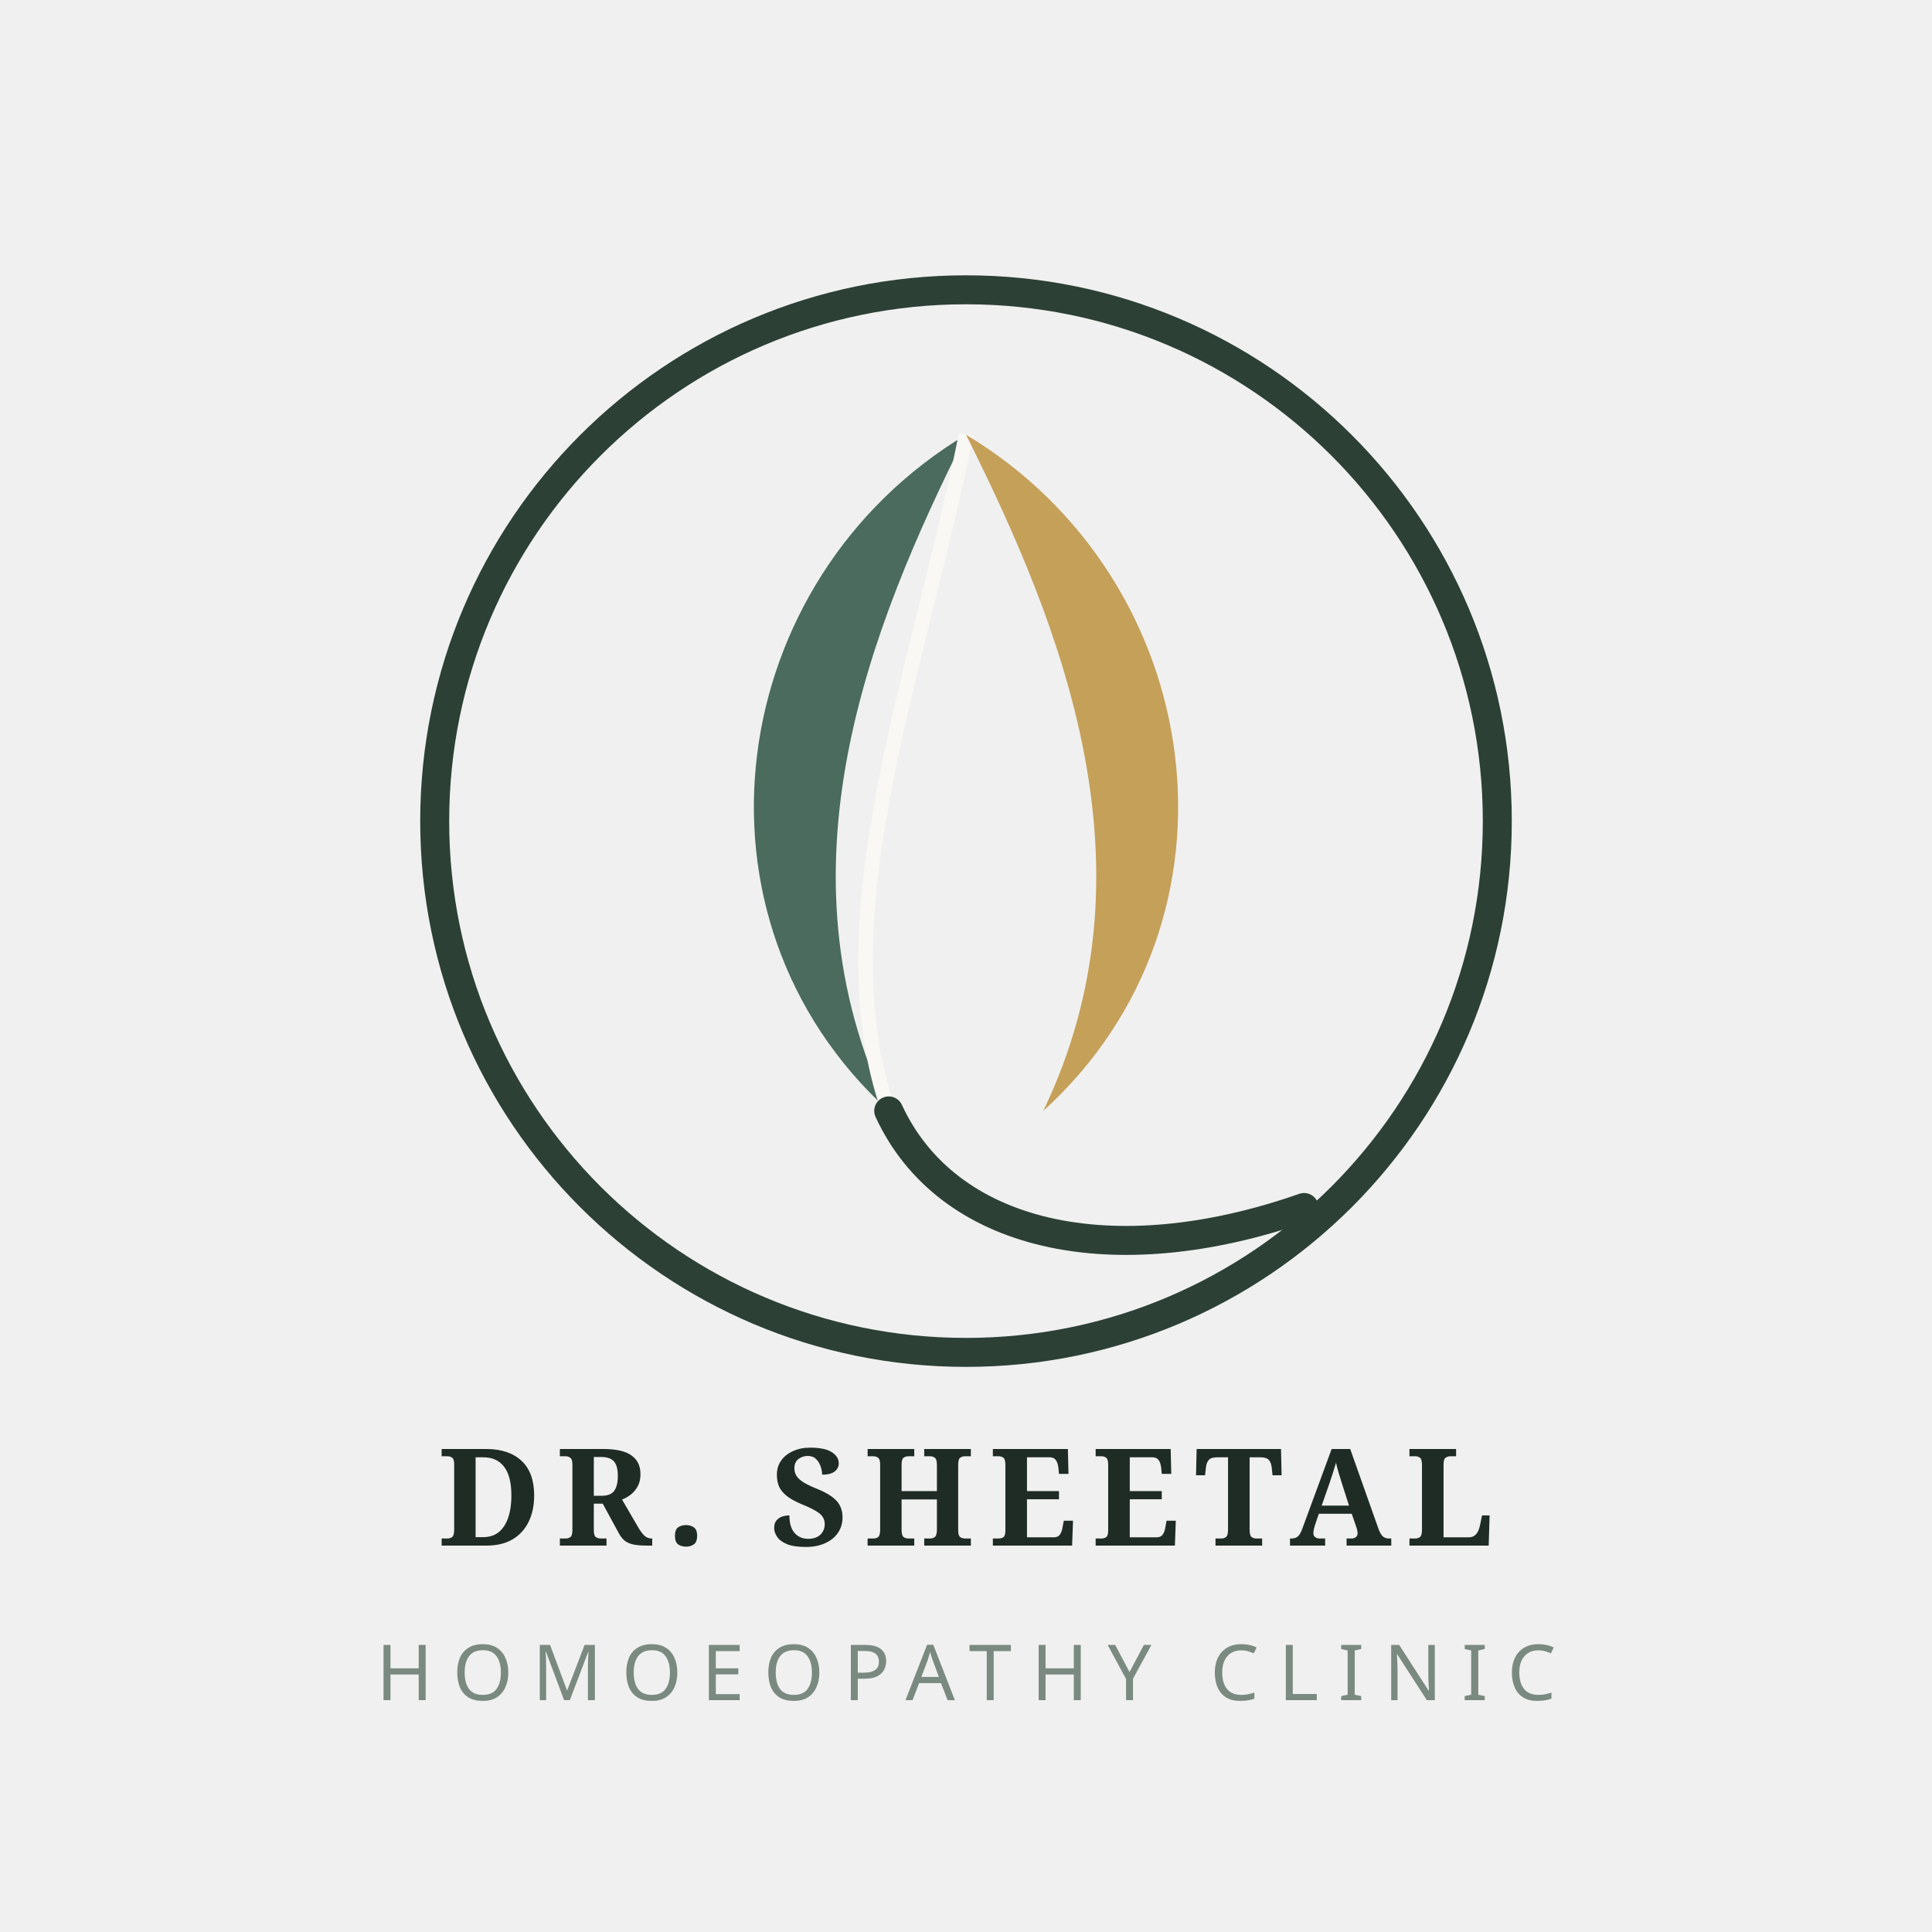
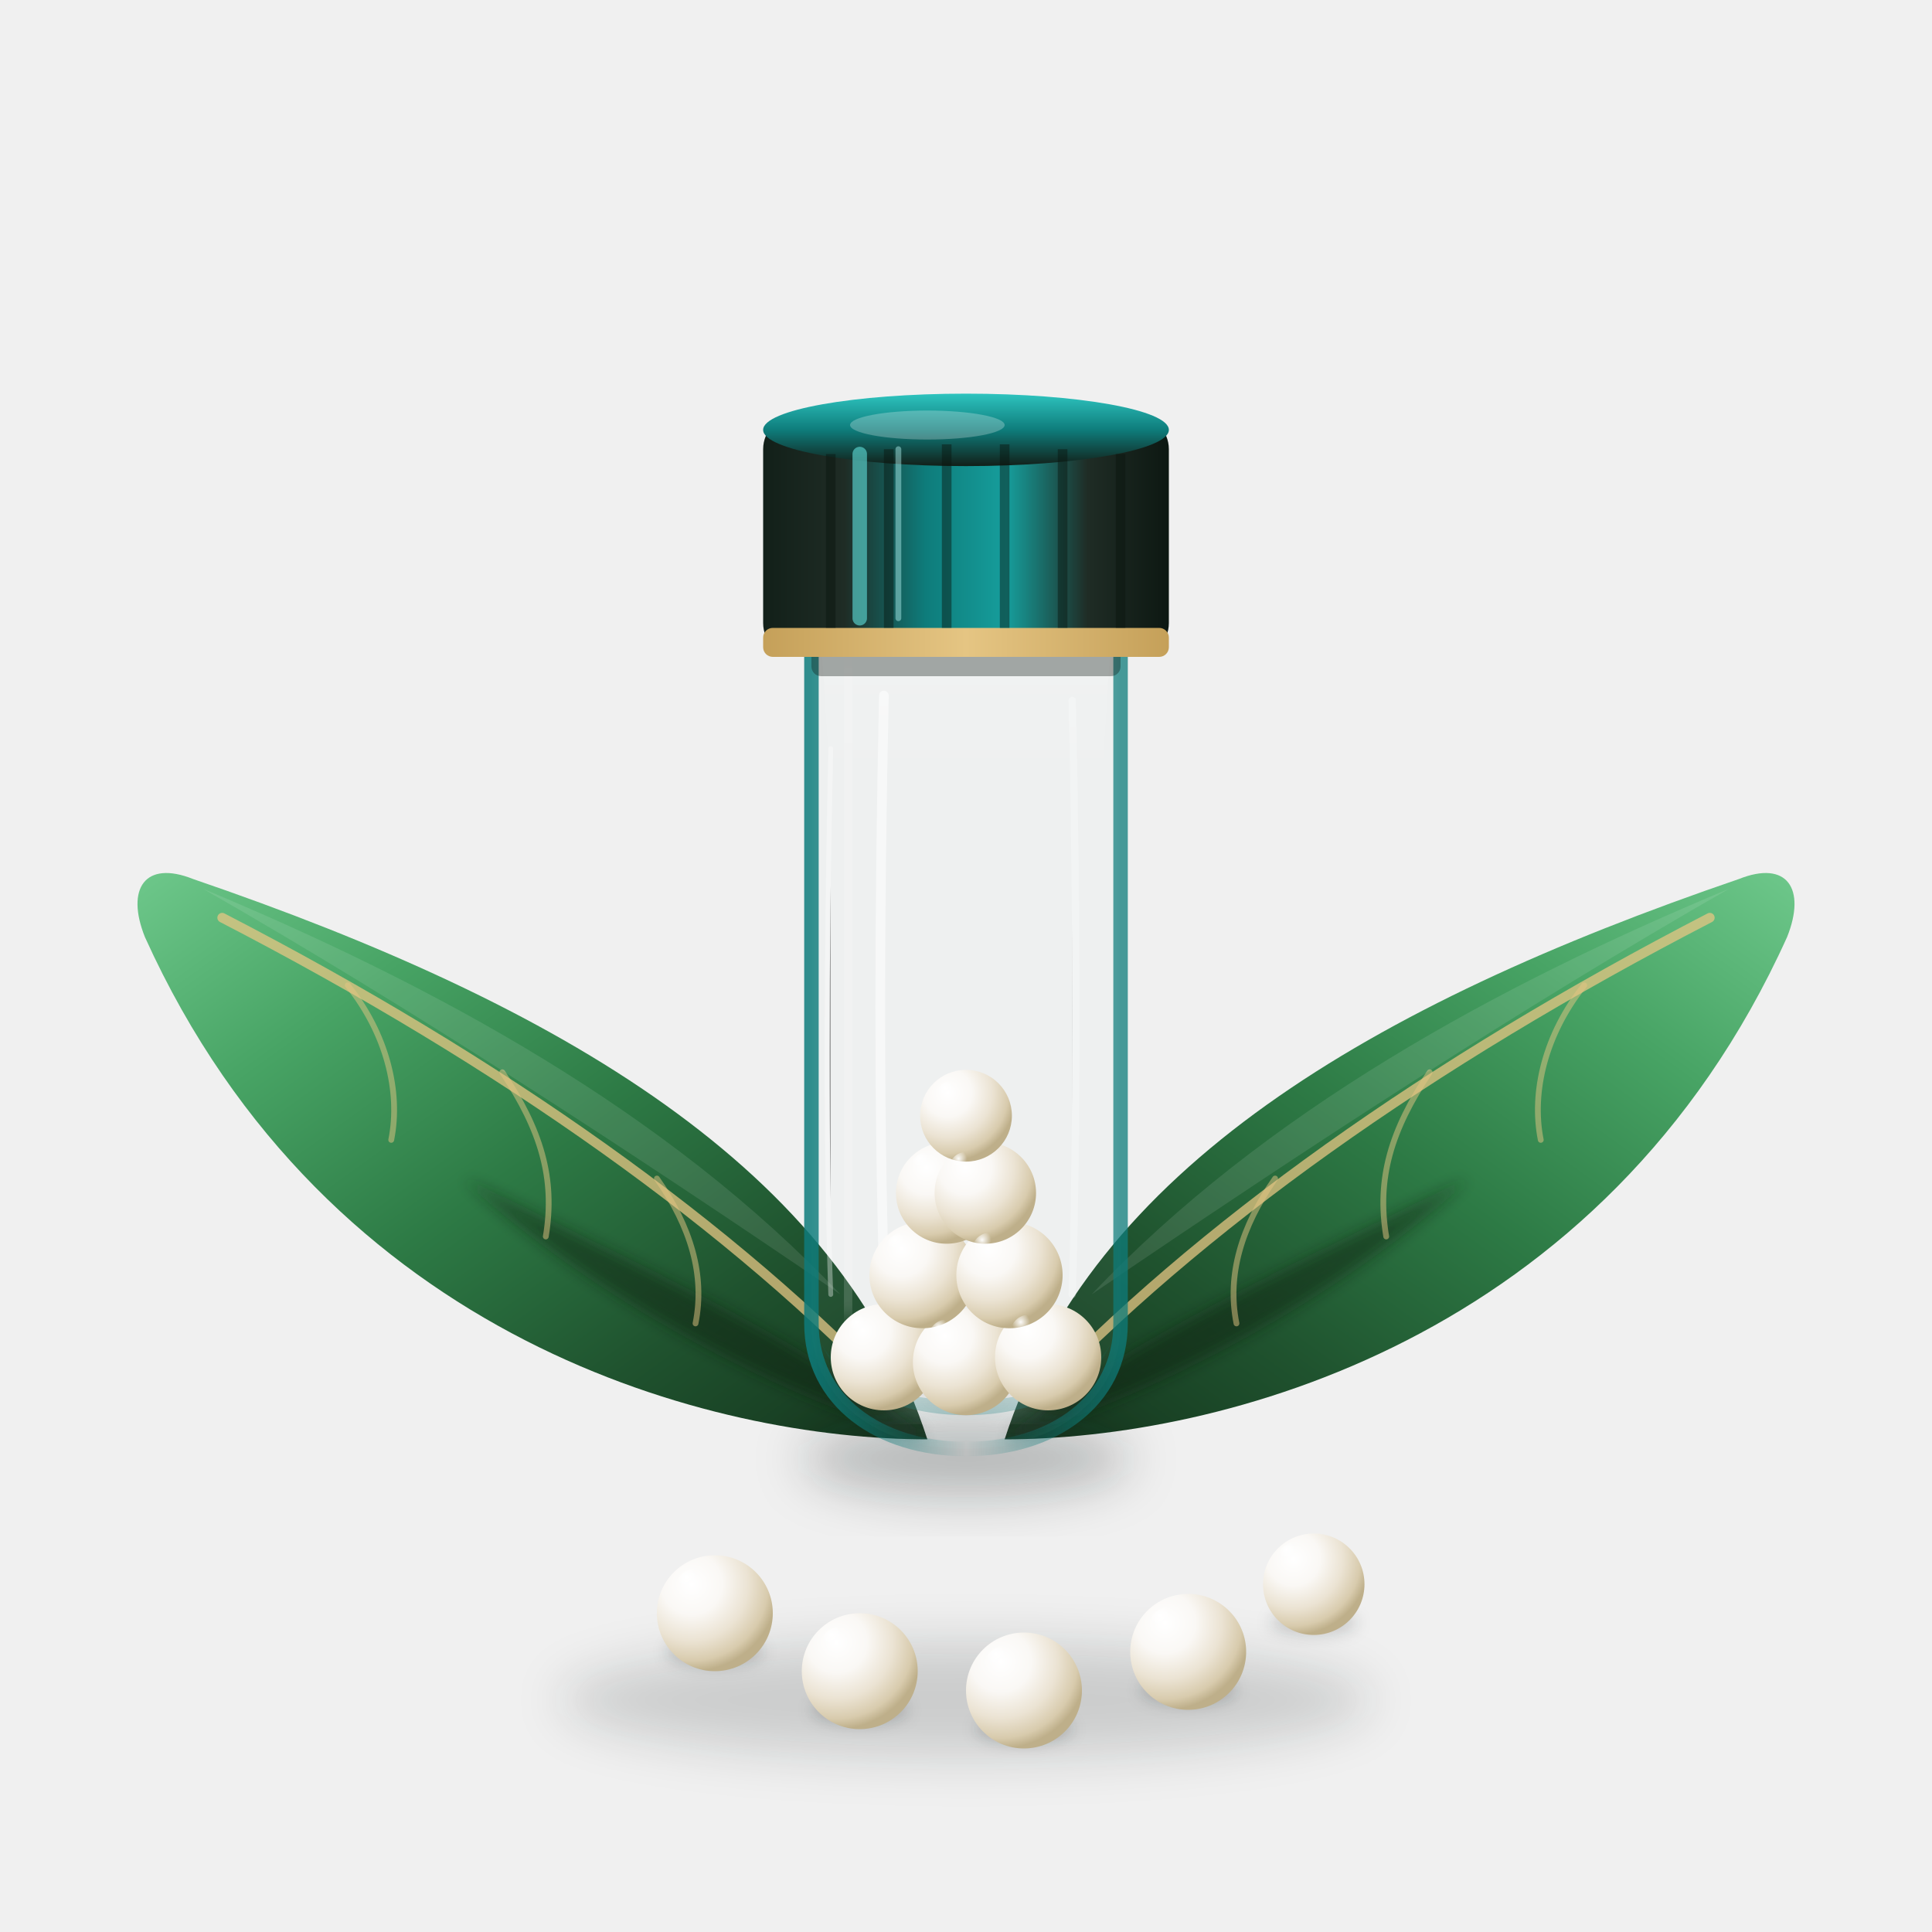
- <svg xmlns="http://www.w3.org/2000/svg" viewBox="0 0 200 200" width="100%" height="100%">
-   <circle cx="100" cy="85" r="55" fill="none" stroke="#2C4036" stroke-width="3" />
-   <path d="M 100 45 C 75 60 70 95 92 115 C 80 90 90 65 100 45 Z" fill="#4A6B5D" />
-   <path d="M 100 45 C 95 70 85 95 92 115" fill="none" stroke="#FAF8F5" stroke-width="1.5" />
-   <path d="M 100 45 C 125 60 130 95 108 115 C 120 90 110 65 100 45 Z" fill="#C5A059" />
-   <path d="M 92 115 C 98 128 115 132 135 125" fill="none" stroke="#2C4036" stroke-width="3" stroke-linecap="round" />
-   <text x="100" y="160" font-family="serif, Georgia" font-size="14" font-weight="600" fill="#1F2C25" text-anchor="middle" letter-spacing="1.5">DR. SHEETAL</text>
-   <text x="100" y="176" font-family="sans-serif, system-ui" font-size="8" font-weight="400" fill="#7A8A80" text-anchor="middle" letter-spacing="2">HOMOEOPATHY CLINIC</text>
+ <svg xmlns="http://www.w3.org/2000/svg" viewBox="0 0 400 400">
+   <defs>
+     <linearGradient id="glassEdgeL" x1="0%" y1="0%" x2="100%" y2="0%">
+       <stop offset="0%" stop-color="#0E7C7B" stop-opacity="0.85" />
+       <stop offset="100%" stop-color="#0E7C7B" stop-opacity="0" />
+     </linearGradient>
+     <linearGradient id="glassEdgeR" x1="0%" y1="0%" x2="100%" y2="0%">
+       <stop offset="0%" stop-color="#0E7C7B" stop-opacity="0" />
+       <stop offset="100%" stop-color="#0E7C7B" stop-opacity="0.75" />
+     </linearGradient>
+     <linearGradient id="glassBottomCurve" x1="0%" y1="0%" x2="0%" y2="100%">
+       <stop offset="0%" stop-color="#0E7C7B" stop-opacity="0.08" />
+       <stop offset="100%" stop-color="#0E7C7B" stop-opacity="0.3" />
+     </linearGradient>
+     <linearGradient id="glassSheen" x1="0%" y1="0%" x2="0%" y2="100%">
+       <stop offset="0%" stop-color="#FFFFFF" stop-opacity="0.65" />
+       <stop offset="50%" stop-color="#FFFFFF" stop-opacity="0.18" />
+       <stop offset="100%" stop-color="#FFFFFF" stop-opacity="0" />
+     </linearGradient>
+     <linearGradient id="capBody" x1="0%" y1="0%" x2="100%" y2="0%">
+       <stop offset="0%" stop-color="#122019" />
+       <stop offset="20%" stop-color="#1F2C25" />
+       <stop offset="40%" stop-color="#0E7C7B" />
+       <stop offset="60%" stop-color="#169E9C" />
+       <stop offset="80%" stop-color="#1F2C25" />
+       <stop offset="100%" stop-color="#0D1812" />
+     </linearGradient>
+     <linearGradient id="capTop" x1="0%" y1="0%" x2="0%" y2="100%">
+       <stop offset="0%" stop-color="#2EC4BF" />
+       <stop offset="50%" stop-color="#0E7C7B" />
+       <stop offset="100%" stop-color="#122019" />
+     </linearGradient>
+     <linearGradient id="capRimGold" x1="0%" y1="0%" x2="100%" y2="0%">
+       <stop offset="0%" stop-color="#C5A059" />
+       <stop offset="50%" stop-color="#E5C583" />
+       <stop offset="100%" stop-color="#C5A059" />
+     </linearGradient>
+     <linearGradient id="leafL" x1="100%" y1="100%" x2="0%" y2="0%">
+       <stop offset="0%" stop-color="#14331C" />
+       <stop offset="25%" stop-color="#1F522E" />
+       <stop offset="50%" stop-color="#2D7A45" />
+       <stop offset="75%" stop-color="#47A364" />
+       <stop offset="100%" stop-color="#6EC88B" />
+     </linearGradient>
+     <linearGradient id="leafR" x1="0%" y1="100%" x2="100%" y2="0%">
+       <stop offset="0%" stop-color="#14331C" />
+       <stop offset="25%" stop-color="#1F522E" />
+       <stop offset="50%" stop-color="#2D7A45" />
+       <stop offset="75%" stop-color="#47A364" />
+       <stop offset="100%" stop-color="#6EC88B" />
+     </linearGradient>
+     <radialGradient id="pill" cx="30%" cy="25%" r="75%">
+       <stop offset="0%" stop-color="#FFFFFF" />
+       <stop offset="35%" stop-color="#FAF8F5" />
+       <stop offset="65%" stop-color="#EBE3D3" />
+       <stop offset="88%" stop-color="#D8CBAD" />
+       <stop offset="100%" stop-color="#BEAF8A" />
+     </radialGradient>
+     <radialGradient id="pillShine" cx="28%" cy="20%" r="25%">
+       <stop offset="0%" stop-color="#FFFFFF" stop-opacity="0.95" />
+       <stop offset="100%" stop-color="#FFFFFF" stop-opacity="0" />
+     </radialGradient>
+     <filter id="softShadow" x="-50%" y="-50%" width="200%" height="200%">
+       <feGaussianBlur stdDeviation="5" />
+     </filter>
+     <filter id="thinBlur" x="-50%" y="-50%" width="200%" height="200%">
+       <feGaussianBlur stdDeviation="1.5" />
+     </filter>
+     <filter id="glow" x="-50%" y="-50%" width="200%" height="200%">
+       <feGaussianBlur stdDeviation="3" />
+     </filter>
+   </defs>
+   <ellipse cx="200" cy="352" rx="84" ry="12" fill="#0D1812" opacity="0.16" filter="url(#softShadow)" />
+   <g>
+     <path d="M192,298 C148,298 68,278 30,194 C26,184 30,178 40,182 C116,208 174,242 192,298 Z" fill="url(#leafL)" />
+     <path d="M192,298 C164,290 124,270 96,244 C132,262 168,278 192,298 Z" fill="#0A1D10" opacity="0.45" filter="url(#thinBlur)" />
+     <path d="M186,290 C152,254 104,220 46,190" fill="none" stroke="#E5C583" stroke-width="2" stroke-linecap="round" opacity="0.75" />
+     <g stroke="#E5C583" stroke-width="1.2" stroke-linecap="round" opacity="0.5" fill="none">
+       <path d="M72,204 C80,214 83,226 81,236" />
+       <path d="M104,222 C112,234 115,244 113,256" />
+       <path d="M136,244 C143,254 146,264 144,274" />
+     </g>
+     <path d="M42,184 C90,204 138,230 174,268 C130,238 84,208 42,184 Z" fill="#FFFFFF" opacity="0.1" />
+   </g>
+   <g>
+     <path d="M208,298 C252,298 332,278 370,194 C374,184 370,178 360,182 C284,208 226,242 208,298 Z" fill="url(#leafR)" />
+     <path d="M208,298 C236,290 276,270 304,244 C268,262 232,278 208,298 Z" fill="#0A1D10" opacity="0.45" filter="url(#thinBlur)" />
+     <path d="M214,290 C248,254 296,220 354,190" fill="none" stroke="#E5C583" stroke-width="2" stroke-linecap="round" opacity="0.75" />
+     <g stroke="#E5C583" stroke-width="1.2" stroke-linecap="round" opacity="0.5" fill="none">
+       <path d="M328,204 C320,214 317,226 319,236" />
+       <path d="M296,222 C288,234 285,244 287,256" />
+       <path d="M264,244 C257,254 254,264 256,274" />
+     </g>
+     <path d="M358,184 C310,204 262,230 226,268 C270,238 316,208 358,184 Z" fill="#FFFFFF" opacity="0.1" />
+   </g>
+   <g>
+     <ellipse cx="200" cy="302" rx="34" ry="8" fill="#0D1812" opacity="0.25" filter="url(#softShadow)" />
+     <path d="M168,132 L232,132 L232,274 C232,290 218,300 200,300 C182,300 168,290 168,274 Z" fill="#B8E8E4" fill-opacity="0.05" />
+     <path d="M168,132 L168,274 C168,290 182,300 200,300" fill="none" stroke="url(#glassEdgeL)" stroke-width="3" />
+     <path d="M232,132 L232,274 C232,290 218,300 200,300" fill="none" stroke="url(#glassEdgeR)" stroke-width="3" />
+     <line x1="168" y1="132" x2="232" y2="132" stroke="#0E7C7B" stroke-width="2.5" stroke-opacity="0.6" />
+     <path d="M170,278 C178,294 222,294 230,278 C222,298 178,298 170,278 Z" fill="url(#glassBottomCurve)" />
+     <path d="M176,140 C175,185 175,230 176,270" stroke="#FFFFFF" stroke-width="5" stroke-linecap="round" opacity="0.75" filter="url(#thinBlur)" />
+     <path d="M183,144 C182,190 182,230 183,264" stroke="#FFFFFF" stroke-width="2" stroke-linecap="round" opacity="0.55" />
+     <path d="M172,155 C171,200 171,240 172,268" stroke="#FFFFFF" stroke-width="1" stroke-linecap="round" opacity="0.35" />
+     <path d="M222,145 C223,190 223,235 222,268" stroke="#FFFFFF" stroke-width="1.5" stroke-linecap="round" opacity="0.25" />
+     <path d="M170,132 L230,132 L228,165 C215,170 185,170 172,165 Z" fill="url(#glassSheen)" opacity="0.25" />
+     <path d="M185,288 C192,294 208,294 215,288" stroke="#FFFFFF" stroke-width="2.5" stroke-linecap="round" opacity="0.3" filter="url(#glow)" />
+     <g id="vial-globules">
+       <circle cx="183" cy="281" r="11" fill="url(#pill)" />
+       <circle cx="200" cy="282" r="11" fill="url(#pill)" />
+       <circle cx="217" cy="281" r="11" fill="url(#pill)" />
+       <circle cx="191" cy="264" r="11" fill="url(#pill)" />
+       <circle cx="209" cy="264" r="11" fill="url(#pill)" />
+       <circle cx="196" cy="247" r="10.5" fill="url(#pill)" />
+       <circle cx="204" cy="247" r="10.5" fill="url(#pill)" />
+       <circle cx="200" cy="231" r="9.5" fill="url(#pill)" />
+       <circle cx="179" cy="276" r="3.8" fill="url(#pillShine)" />
+       <circle cx="196" cy="277" r="3.8" fill="url(#pillShine)" />
+       <circle cx="213" cy="276" r="3.8" fill="url(#pillShine)" />
+       <circle cx="187" cy="259" r="3.8" fill="url(#pillShine)" />
+       <circle cx="205" cy="259" r="3.8" fill="url(#pillShine)" />
+       <circle cx="192" cy="242" r="3.5" fill="url(#pillShine)" />
+       <circle cx="200" cy="242" r="3.5" fill="url(#pillShine)" />
+       <circle cx="197" cy="227" r="3.2" fill="url(#pillShine)" />
+     </g>
+     <rect x="168" y="132" width="64" height="8" rx="2" fill="#0D1812" opacity="0.35" />
+     <g>
+       <rect x="158" y="86" width="84" height="50" rx="7" fill="url(#capBody)" />
+       <ellipse cx="200" cy="89" rx="42" ry="7.5" fill="url(#capTop)" />
+       <rect x="158" y="130" width="84" height="6" rx="2" fill="url(#capRimGold)" />
+       <g stroke="#08140E" stroke-width="2" opacity="0.45">
+         <line x1="172" y1="94" x2="172" y2="130" />
+         <line x1="184" y1="93" x2="184" y2="130" />
+         <line x1="196" y1="92" x2="196" y2="130" />
+         <line x1="208" y1="92" x2="208" y2="130" />
+         <line x1="220" y1="93" x2="220" y2="130" />
+         <line x1="232" y1="94" x2="232" y2="130" />
+       </g>
+       <path d="M178,94 C178,106 178,118 178,128" stroke="#5AD4CF" stroke-width="3" stroke-linecap="round" opacity="0.65" />
+       <path d="M186,93 C186,105 186,117 186,128" stroke="#B4F5F1" stroke-width="1.2" stroke-linecap="round" opacity="0.45" />
+       <ellipse cx="192" cy="88" rx="16" ry="3" fill="#FFFFFF" opacity="0.25" />
+     </g>
+   </g>
+   <g id="scattered-globules">
+     <ellipse cx="148" cy="342" rx="10" ry="3" fill="#0D1812" opacity="0.2" filter="url(#thinBlur)" />
+     <ellipse cx="178" cy="354" rx="10" ry="3" fill="#0D1812" opacity="0.2" filter="url(#thinBlur)" />
+     <ellipse cx="212" cy="358" rx="10" ry="3" fill="#0D1812" opacity="0.2" filter="url(#thinBlur)" />
+     <ellipse cx="246" cy="350" rx="10" ry="3" fill="#0D1812" opacity="0.2" filter="url(#thinBlur)" />
+     <ellipse cx="272" cy="336" rx="9" ry="2.5" fill="#0D1812" opacity="0.18" filter="url(#thinBlur)" />
+     <circle cx="148" cy="334" r="12" fill="url(#pill)" />
+     <circle cx="178" cy="346" r="12" fill="url(#pill)" />
+     <circle cx="212" cy="350" r="12" fill="url(#pill)" />
+     <circle cx="246" cy="342" r="12" fill="url(#pill)" />
+     <circle cx="272" cy="328" r="10.5" fill="url(#pill)" />
+     <circle cx="144" cy="329" r="4.2" fill="url(#pillShine)" />
+     <circle cx="174" cy="341" r="4.2" fill="url(#pillShine)" />
+     <circle cx="208" cy="345" r="4.2" fill="url(#pillShine)" />
+     <circle cx="242" cy="337" r="4.2" fill="url(#pillShine)" />
+     <circle cx="268" cy="323" r="3.6" fill="url(#pillShine)" />
+   </g>
</svg>
